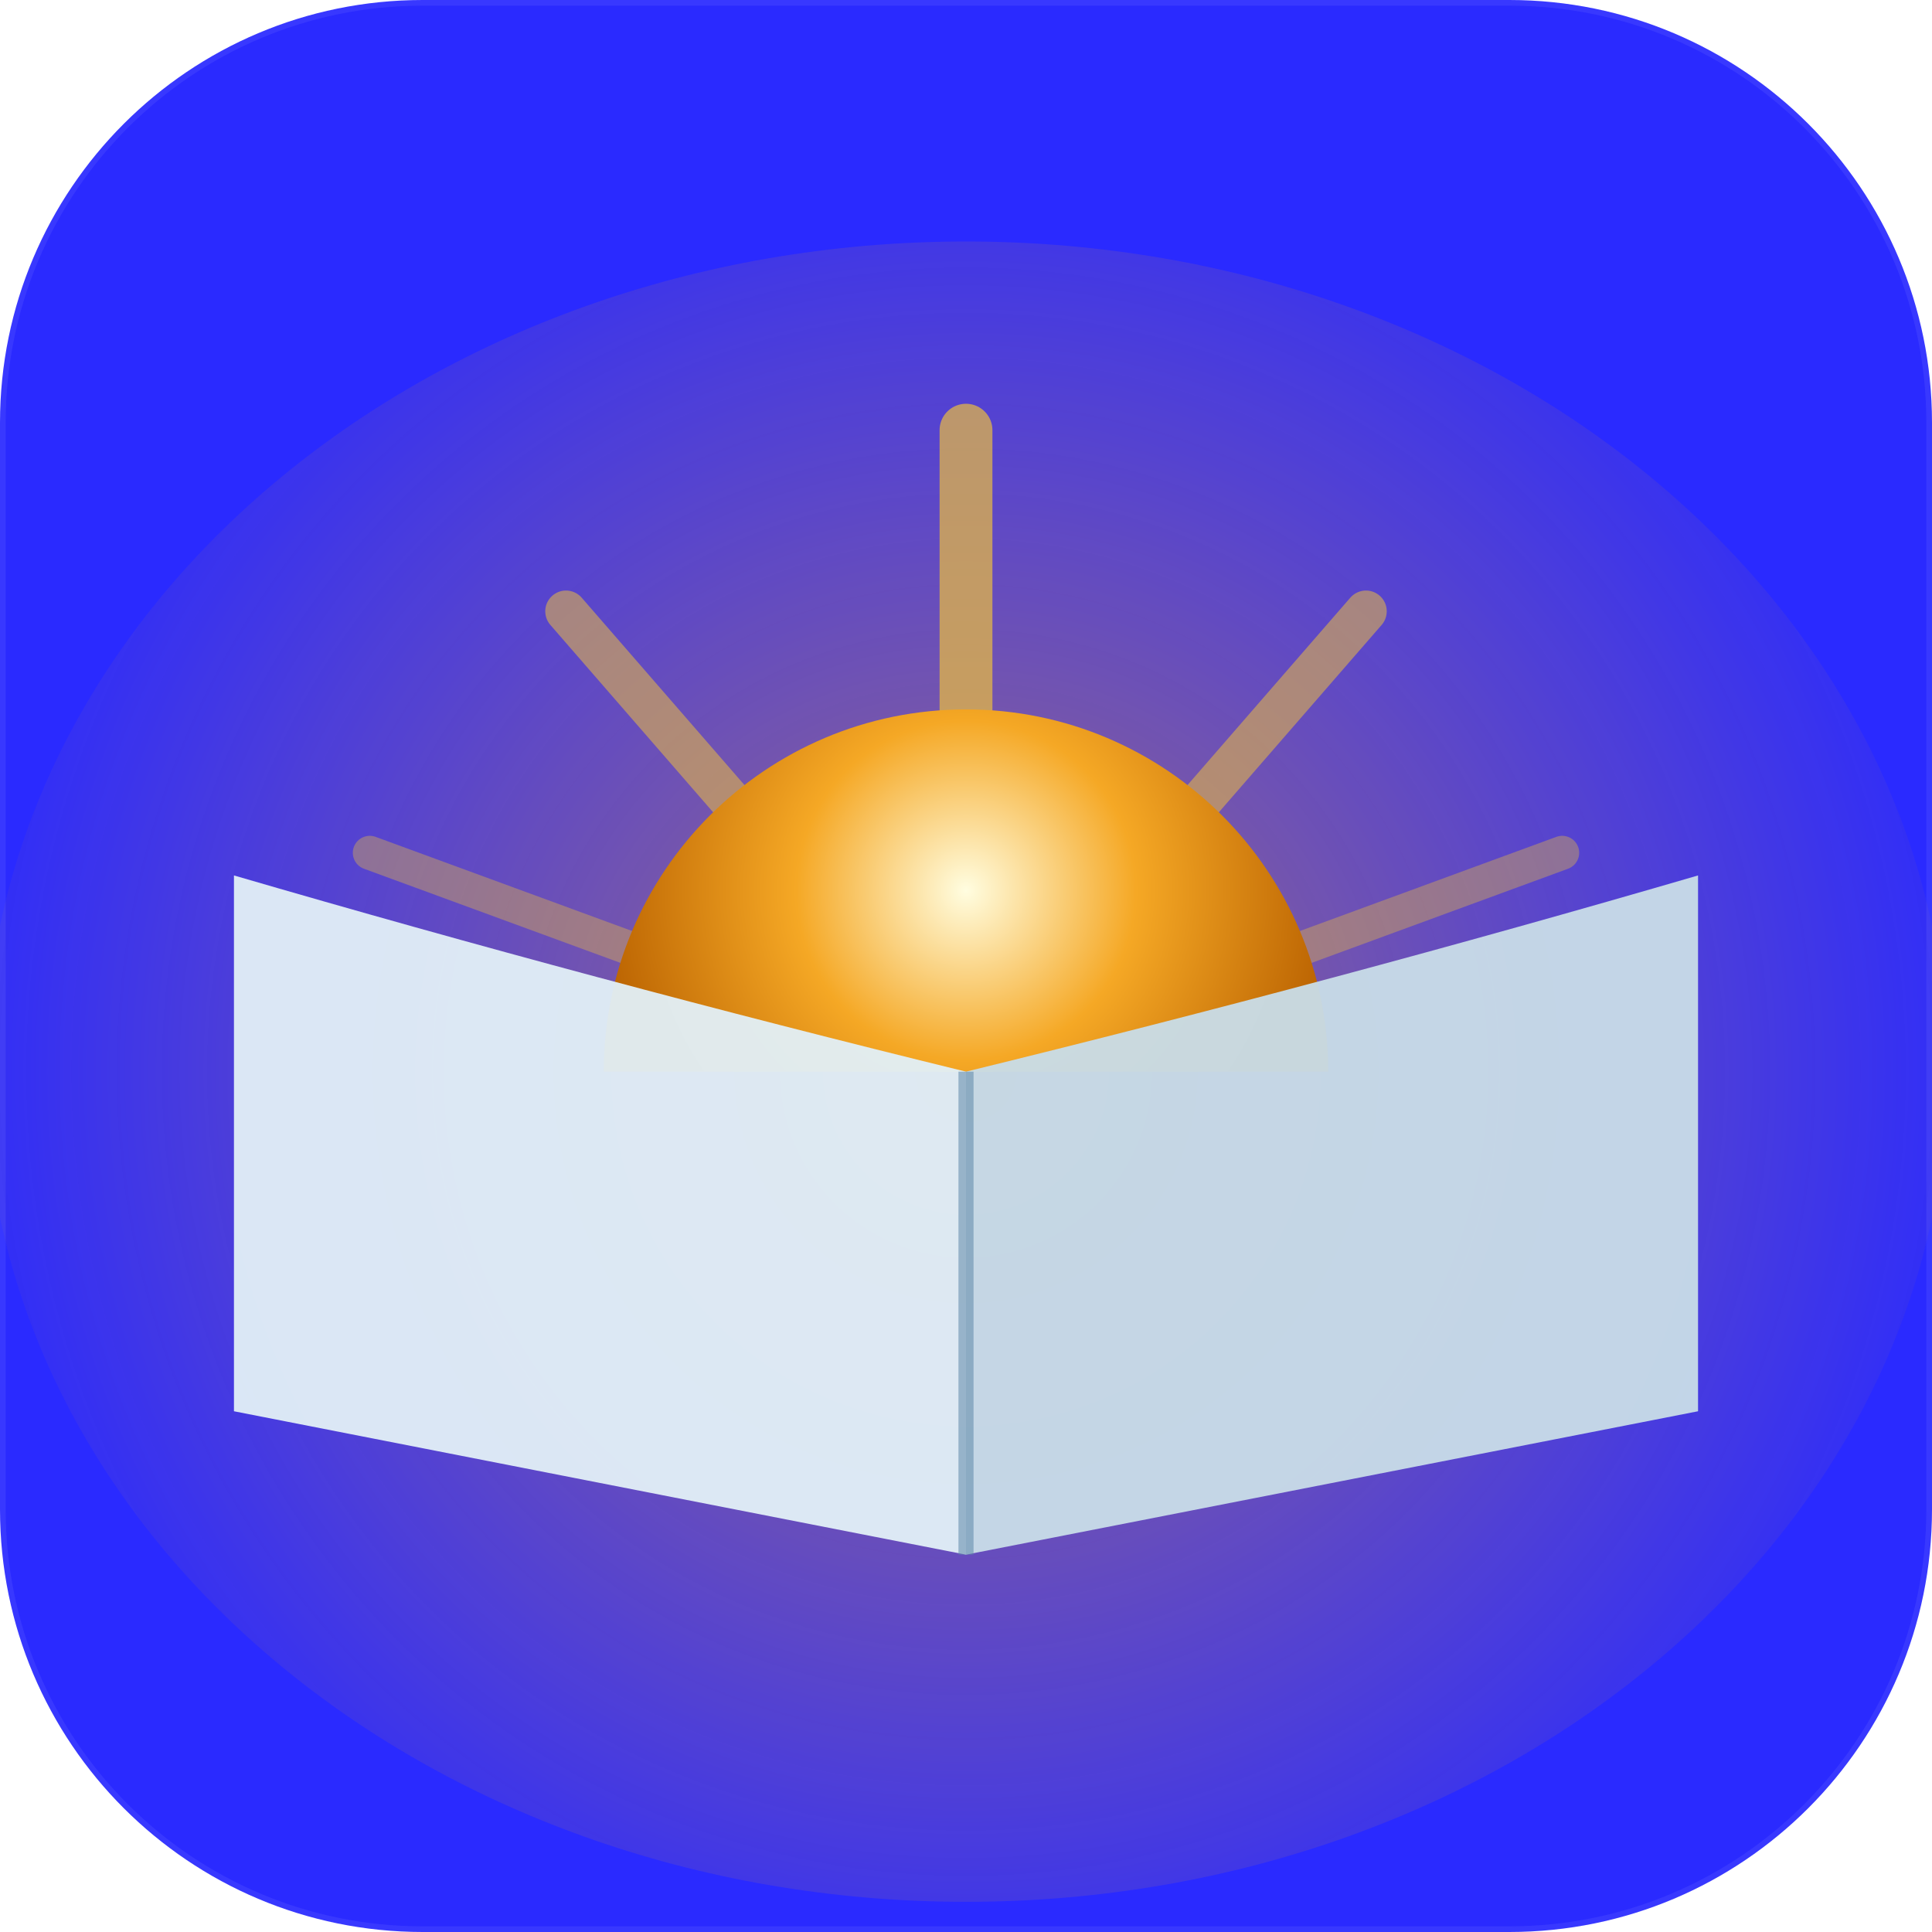
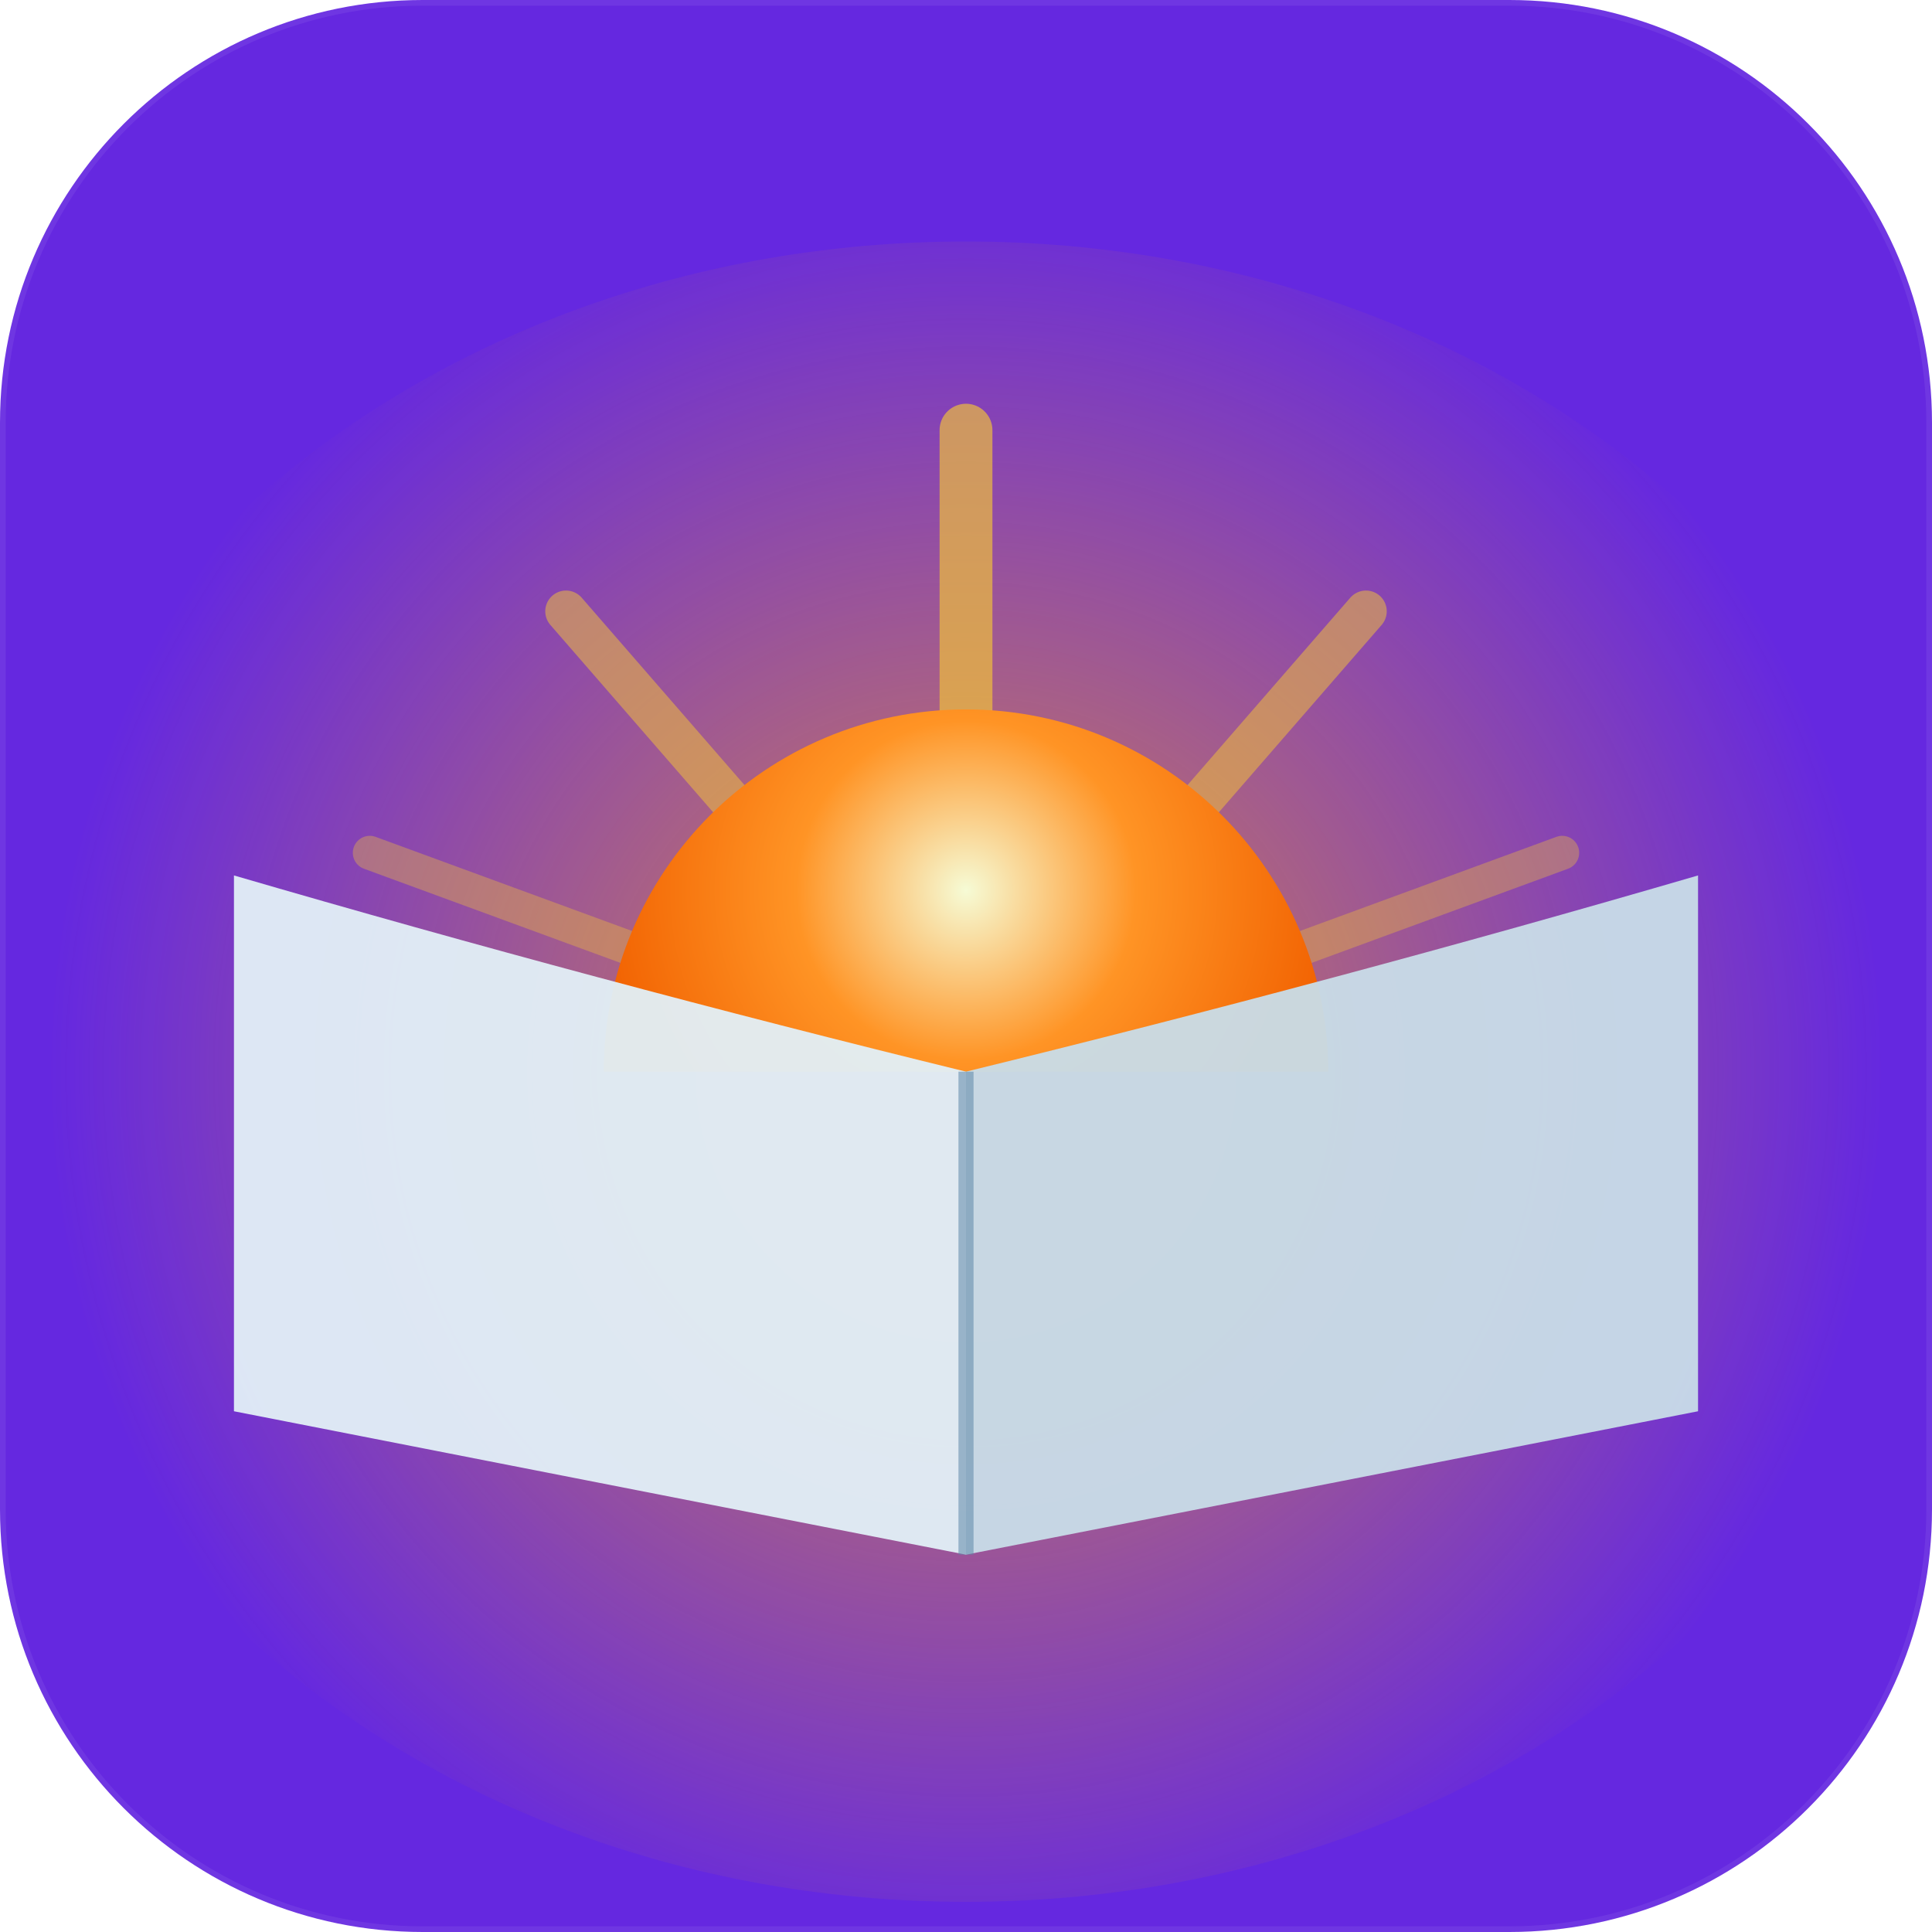
<svg xmlns="http://www.w3.org/2000/svg" viewBox="0 0 512 512" version="1.1" id="svg14">
  <defs id="defs7">
    <linearGradient id="bg" x1="0" y1="0" x2="1" y2="1">
      <stop offset="0%" stop-color="#0E1F3C" id="stop1" />
      <stop offset="100%" stop-color="#1B3468" id="stop2" />
    </linearGradient>
    <radialGradient id="glow" cx="256" cy="284" r="280" gradientUnits="userSpaceOnUse">
-       <stop offset="0%" stop-color="#F5A020" stop-opacity="0.55" id="stop3" />
-       <stop offset="100%" stop-color="#F5A020" stop-opacity="0" id="stop4" />
+       <stop offset="0.255" stop-color="#F5A020" stop-opacity="0.55" id="stop3" />
+       <stop offset="0.868" stop-color="#F5A020" stop-opacity="0" id="stop4" />
    </radialGradient>
    <radialGradient id="sun" cx="256" cy="236" r="100" gradientUnits="userSpaceOnUse">
-       <stop offset="0%" stop-color="#FFFDE0" id="stop5" />
-       <stop offset="45%" stop-color="#F5A825" id="stop6" />
-       <stop offset="100%" stop-color="#B86000" id="stop7" />
+       <stop offset="0" stop-color="#FFFDE0" id="stop5" style="stop-color:#f6fbd5;stop-opacity:1;" />
+       <stop offset="0.45" stop-color="#F5A825" id="stop6" style="stop-color:#ff9425;stop-opacity:1;" />
+       <stop offset="1" stop-color="#B86000" id="stop7" style="stop-color:#f16000;stop-opacity:1;" />
    </radialGradient>
    <clipPath id="aboveHorizon">
      <rect x="0" y="0" width="512" height="284" id="rect7" />
    </clipPath>
+     <clipPath clipPathUnits="userSpaceOnUse" id="clipPath1">
+       <rect x="0" y="0" width="512" height="284" id="rect2" />
+     </clipPath>
+     <clipPath clipPathUnits="userSpaceOnUse" id="clipPath2">
+       <rect x="0" y="0" width="512" height="284" id="rect3" />
+     </clipPath>
+     <clipPath clipPathUnits="userSpaceOnUse" id="clipPath3">
+       <rect x="0" y="0" width="512" height="284" id="rect4" />
+     </clipPath>
+     <clipPath clipPathUnits="userSpaceOnUse" id="clipPath4">
+       <rect x="0" y="0" width="512" height="284" id="rect5" />
+     </clipPath>
+     <clipPath clipPathUnits="userSpaceOnUse" id="clipPath5">
+       <rect x="0" y="0" width="512" height="284" id="rect6" />
+     </clipPath>
  </defs>
-   <rect width="512" height="512" rx="112" ry="112" fill="url(#bg)" id="rect8" style="fill:#2a2aff" />
+   <rect width="512" height="512" rx="112" ry="112" fill="url(#bg)" id="rect8" style="fill:#6528e0;fill-opacity:1" />
  <rect width="512" height="512" rx="112" ry="112" fill="none" stroke="rgba(255,255,255,0.07)" stroke-width="3" id="rect9" />
  <ellipse cx="256" cy="284" rx="260" ry="220" fill="url(#glow)" id="ellipse9" />
-   <g clip-path="url(#aboveHorizon)" stroke="#F5C535" stroke-linecap="round" id="g13">
-     <line x1="256" y1="284" x2="256" y2="114" stroke-width="14" opacity="0.65" id="line9" />
-     <line x1="256" y1="284" x2="362" y2="162" stroke-width="11" opacity="0.50" id="line10" />
-     <line x1="256" y1="284" x2="150" y2="162" stroke-width="11" opacity="0.50" id="line11" />
-     <line x1="256" y1="284" x2="414" y2="226" stroke-width="9" opacity="0.35" id="line12" />
-     <line x1="256" y1="284" x2="98" y2="226" stroke-width="9" opacity="0.35" id="line13" />
+   <line x1="256" y1="284" x2="256" y2="114" stroke-width="14" opacity="0.65" id="line9" style="stroke:#f5c535;stroke-linecap:round" clip-path="url(#clipPath5)" />
+   <line x1="256" y1="284" x2="362" y2="162" stroke-width="11" opacity="0.5" id="line10" style="stroke:#f5c535;stroke-linecap:round" clip-path="url(#clipPath4)" />
+   <line x1="256" y1="284" x2="150" y2="162" stroke-width="11" opacity="0.5" id="line11" style="stroke:#f5c535;stroke-linecap:round" clip-path="url(#clipPath3)" />
+   <line x1="256" y1="284" x2="414" y2="226" stroke-width="9" opacity="0.35" id="line12" style="stroke:#f5c535;stroke-linecap:round" clip-path="url(#clipPath2)" />
+   <line x1="256" y1="284" x2="98" y2="226" stroke-width="9" opacity="0.35" id="line13" style="stroke:#f5c535;stroke-linecap:round" clip-path="url(#clipPath1)" />
+   <circle cx="256" cy="284" r="96" fill="url(#sun)" clip-path="url(#aboveHorizon)" id="circle13" />
+   <g id="g1">
+     <path d="M 256 412 L 62 374 L 62 232 Q 158 260 256 284 Z" fill="#E2EFF7" opacity="0.95" id="path13" />
+     <path d="M 256 412 L 450 374 L 450 232 Q 354 260 256 284 Z" fill="#C8DCE8" opacity="0.95" id="path14" />
+     <line x1="256" y1="284" x2="256" y2="412" stroke="#5C86A8" stroke-width="4" opacity="0.55" id="line14" />
  </g>
-   <circle cx="256" cy="284" r="96" fill="url(#sun)" clip-path="url(#aboveHorizon)" id="circle13" />
-   <path d="M 256 412 L 62 374 L 62 232 Q 158 260 256 284 Z" fill="#E2EFF7" opacity="0.95" id="path13" />
-   <path d="M 256 412 L 450 374 L 450 232 Q 354 260 256 284 Z" fill="#C8DCE8" opacity="0.95" id="path14" />
-   <line x1="256" y1="284" x2="256" y2="412" stroke="#5C86A8" stroke-width="4" opacity="0.55" id="line14" />
</svg>
